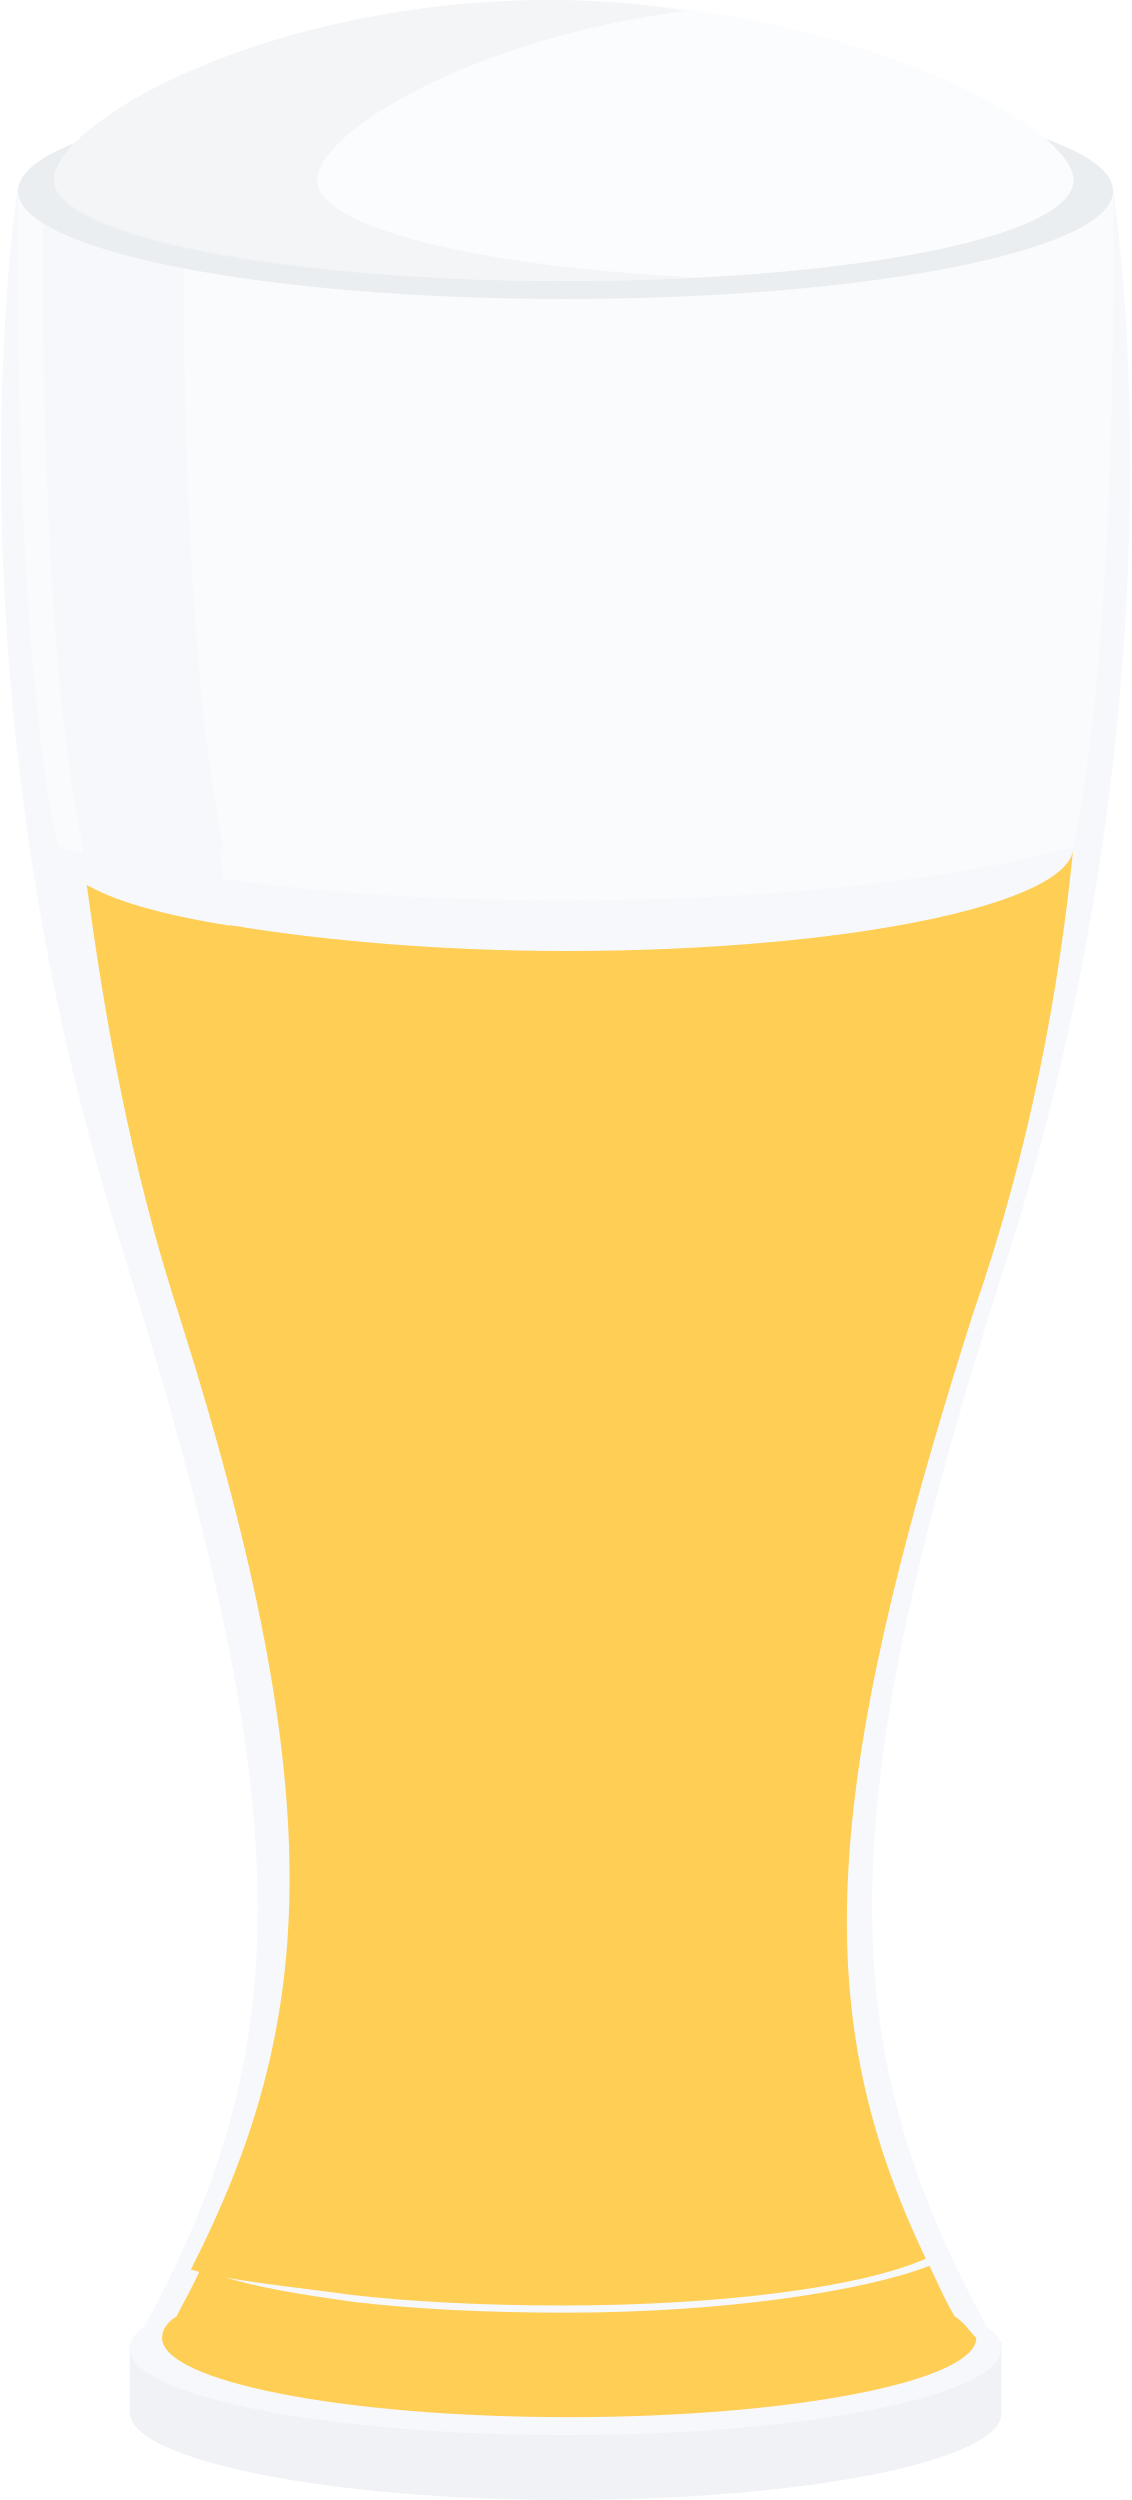
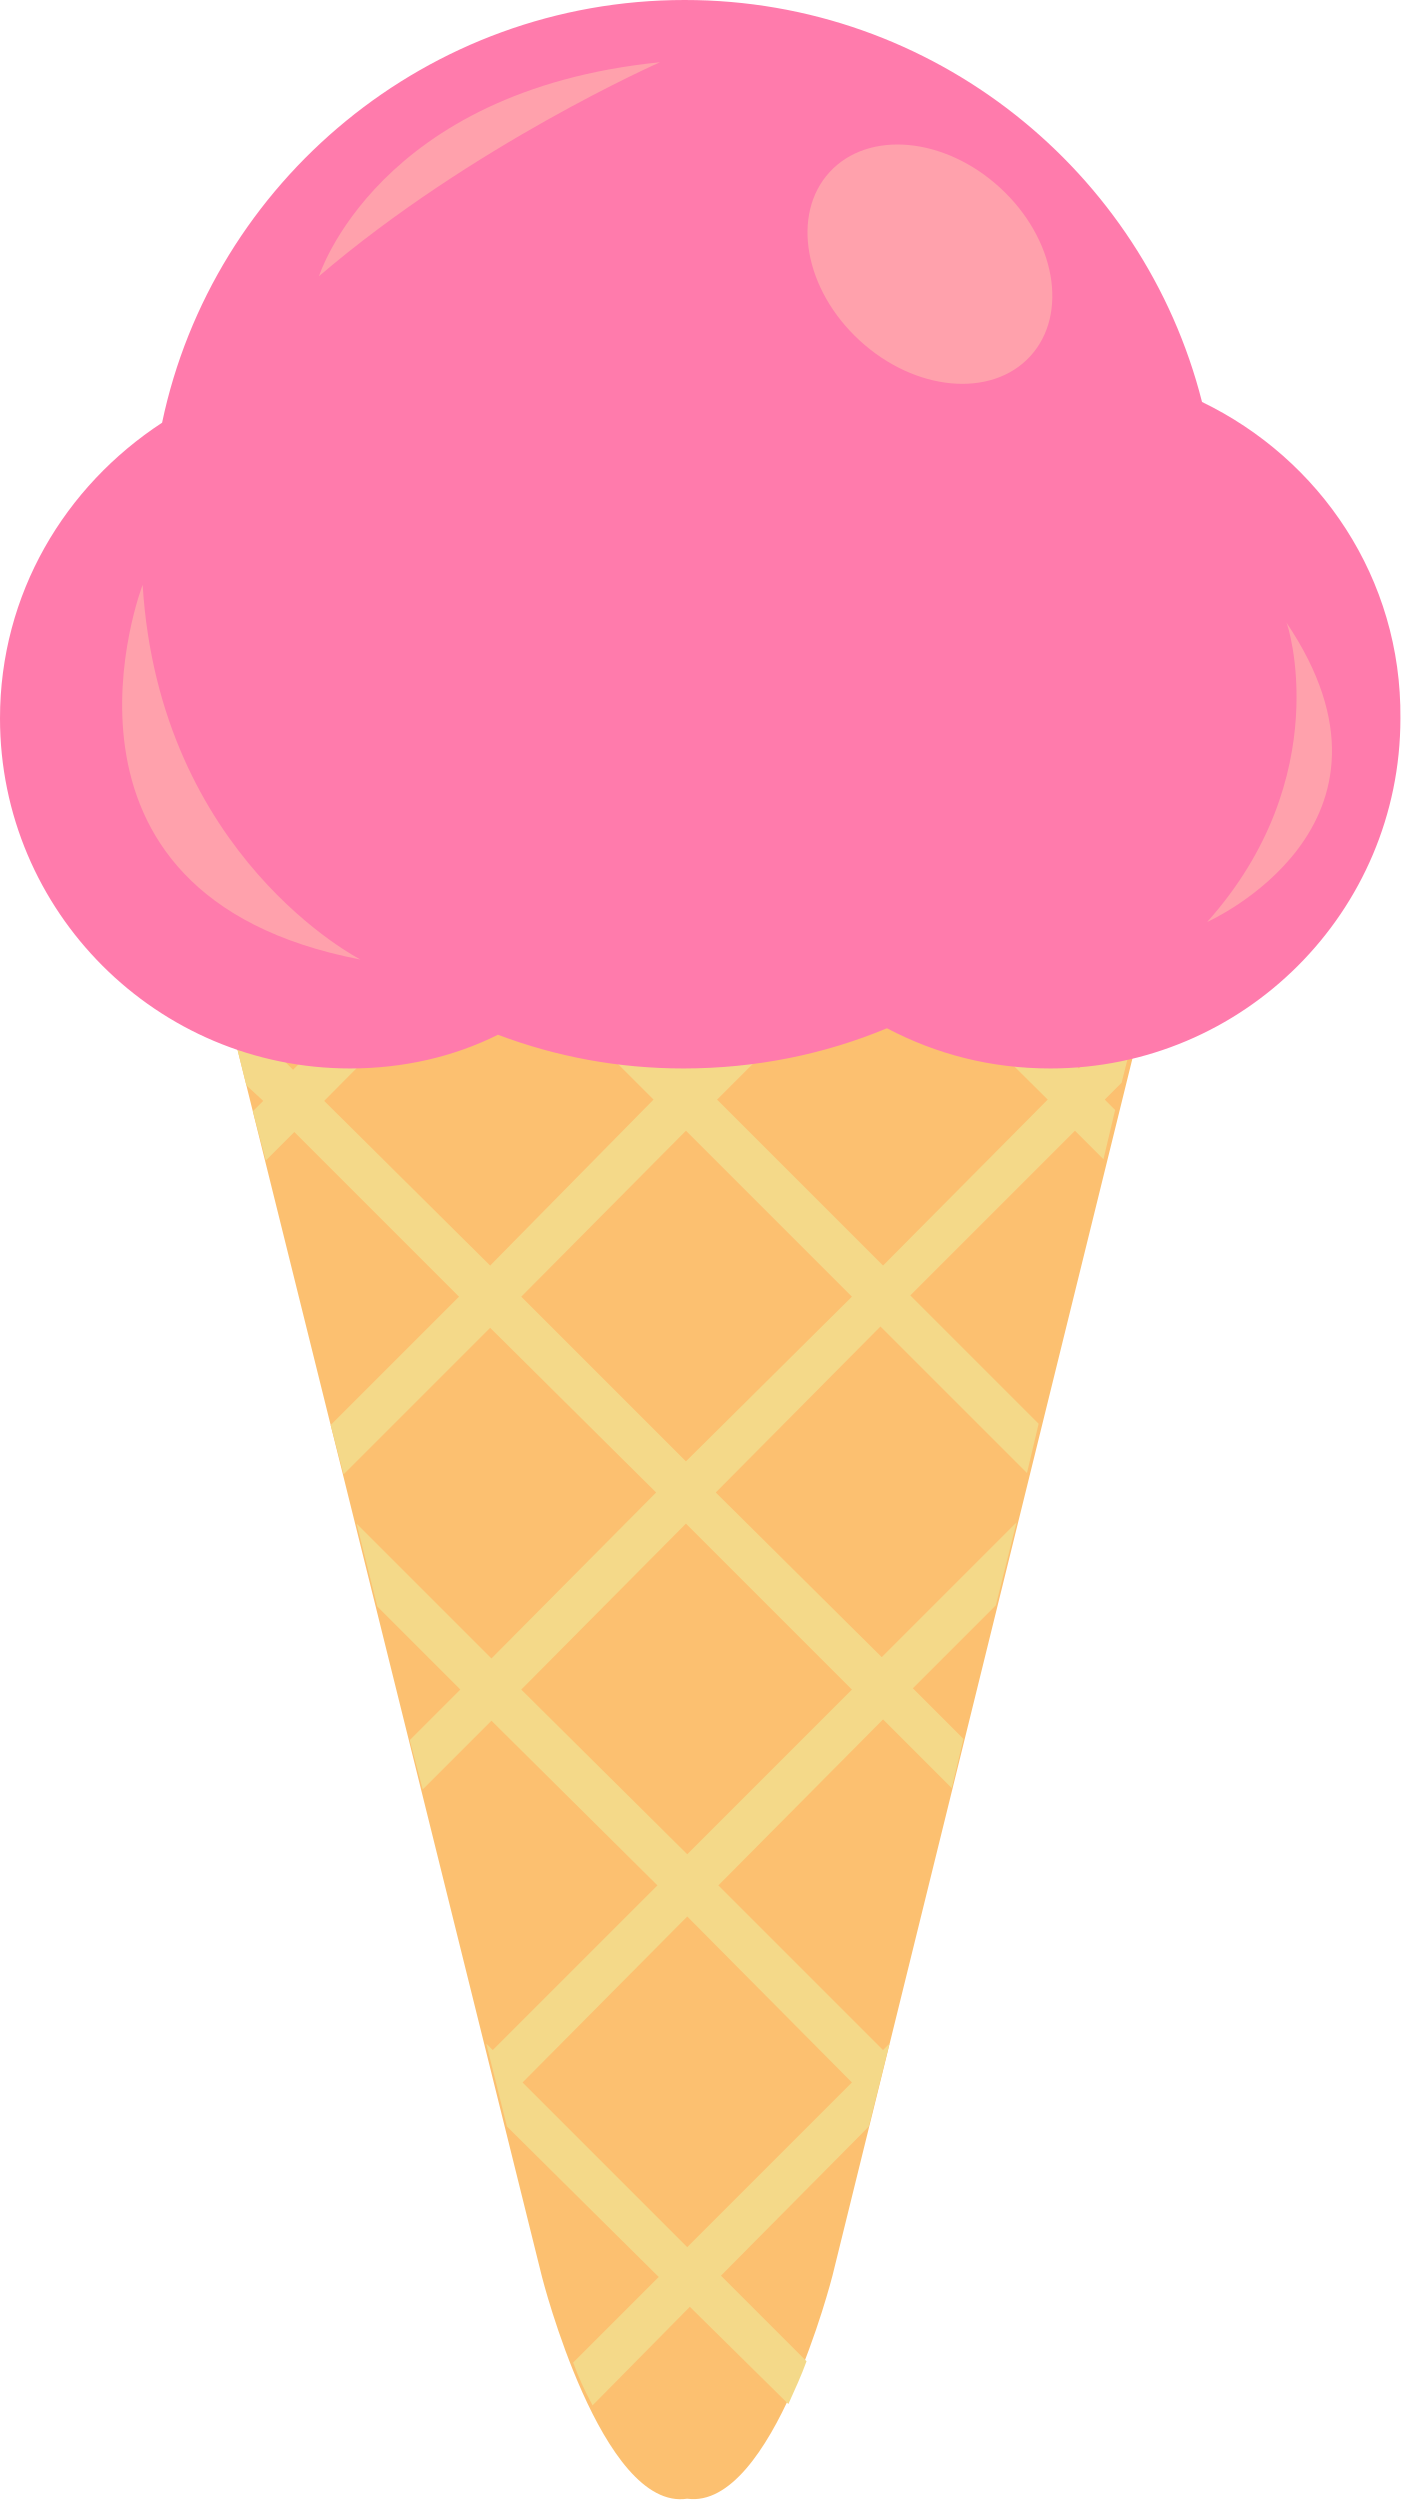
- <svg xmlns="http://www.w3.org/2000/svg" version="1.1" id="Layer_1" x="0px" y="0px" width="31.4px" height="69.4px" viewBox="0 0 31.4 69.4" enable-background="new 0 0 31.4 69.4" xml:space="preserve">
-   <g id="icon_1_">
+ <svg xmlns="http://www.w3.org/2000/svg" version="1.1" id="Layer_1" x="0px" y="0px" width="108.1px" height="192.8px" viewBox="0 0 108.1 192.8" enable-background="new 0 0 108.1 192.8" xml:space="preserve">
+   <g>
    <g>
-       <path fill="#F0F2F5" d="M27.8,66.9V65h-5.2c-2-0.3-4.3-0.4-6.9-0.4c-2.6,0-4.9,0.2-6.9,0.4H3.7c0,0.1-0.1,0.1-0.1,0.2V67l0,0    c0.1,1.3,5.5,2.4,12.1,2.4c6.7,0,12.1-1.1,12.1-2.4C27.8,67,27.8,66.9,27.8,66.9z" />
-       <path fill="#F6F8FB" d="M28,34.8c5.1-16,2.9-29.5,2.9-29.5L16.1,4.5v0l-0.4,0l-0.4,0v0L0.5,5.2c0,0-2.2,13.5,2.9,29.5    C8.3,50.3,8.3,56.7,4,64.6c-0.3,0.2-0.4,0.4-0.4,0.6c0,1.3,5.4,2.4,12.1,2.4c6.7,0,12.1-1.1,12.1-2.4c0-0.2-0.1-0.4-0.4-0.6    C23.1,56.7,23,50.3,28,34.8z" />
-       <path fill="#FAFBFD" d="M2.3,23.5C2.3,23.6,2.3,23.6,2.3,23.5C1,17.4,1.2,5.3,1.2,5.3L5.7,5c0,0.1,0.1,0.2,0.1,0.3L5.1,5.3    c0,0-0.2,12.1,1.1,18.2c0,0,0,0-0.1,0c0,0.3,0.1,0.6,0.1,0.9C9,24.8,12.2,25,15.7,25c5.9,0,11.1-0.6,14.1-1.5    c1.3-6.2,1.1-18.2,1.1-18.2L16.3,4.2V4.1l-0.6,0l-0.6,0v0.1L0.5,5.3c0,0-0.2,12.1,1.1,18.2c0.2,0.1,0.4,0.1,0.7,0.2    C2.3,23.7,2.3,23.6,2.3,23.5z" />
-       <path fill="#F6F8FB" d="M2.4,24.5c0-0.3-0.1-0.5-0.1-0.8c-0.2-0.1-0.5-0.1-0.7-0.2c0,0,0,0,0,0C1.6,23.9,1.9,24.2,2.4,24.5z" />
-       <path fill="#F6F8FB" d="M6.3,24.5c0,0.4,0.1,0.8,0.2,1.2c2.5,0.4,5.7,0.7,9.2,0.7c7.8,0,14.1-1.3,14.1-2.8h0c0,0,0,0,0-0.1    c-3.1,0.9-8.3,1.5-14.1,1.5C12.2,25,9,24.8,6.3,24.5z" />
-       <path fill="#FFCE54" d="M29.8,23.5C29.8,23.6,29.8,23.6,29.8,23.5L29.8,23.5c0,1.6-6.3,2.9-14.1,2.9c-3.5,0-6.8-0.3-9.2-0.7    c-1.8-0.3-3.3-0.7-4.1-1.2c0.5,3.7,1.2,7.8,2.6,12.1c4.3,13.6,3.7,19.7,0.3,26.4c0.9,0.3,3,0.5,4.4,0.7c1.7,0.2,3.8,0.3,5.9,0.3    c4.4,0,8.3-0.5,10.1-1.3c-3.2-6.7-3-12.7,1.3-26.2C28.6,31.9,29.4,27.5,29.8,23.5z" />
-       <path fill="#F6F8FB" d="M2.3,23.6C2.3,23.6,2.3,23.6,2.3,23.6c-0.1,0,0,0.7,0,0.9c0.8,0.5,2.2,0.9,4.1,1.2    c-0.1-0.4-0.1-0.8-0.2-1.2c0-0.3-0.1-0.6-0.1-0.9c0,0,0,0,0.1,0C4.9,17.4,5.1,5.3,5.1,5.3l0.7-0.1c0-0.1-0.1-0.2-0.1-0.3L1.2,5.3" />
-       <path fill="#FFCE54" d="M26.5,64.3c-0.3-0.5-0.5-1-0.7-1.4c-1.8,0.7-5.7,1.3-10.1,1.3c-2.2,0-4.2-0.1-5.9-0.3    c-1.4-0.2-2.7-0.4-3.6-0.7C6,63,5.7,62.9,5.6,62.9c-0.2,0.5-0.5,1-0.7,1.4c-0.3,0.2-0.4,0.4-0.4,0.6c0,1.2,5,2.2,11.3,2.2    c6.2,0,11.3-1,11.3-2.2C26.9,64.7,26.8,64.5,26.5,64.3z" />
-       <ellipse fill="#EBEEF1" cx="15.7" cy="5.3" rx="15.2" ry="3" />
-       <path fill="#FBFCFD" d="M29.8,5c0,1.6-6.3,2.8-14.1,2.8C7.8,7.8,1.5,6.5,1.5,5c0-1.6,6-5,13.8-5C23.1,0,29.8,3.4,29.8,5z" />
-       <g>
-         <path opacity="0.7" fill="#F0F2F5" d="M8.8,5c0-1.3,4.2-3.9,10.2-4.7C17.8,0.1,16.5,0,15.3,0C7.4,0,1.5,3.4,1.5,5     c0,1.6,6.3,2.8,14.1,2.8c1.3,0,2.5,0,3.7-0.1C13.2,7.4,8.8,6.3,8.8,5z" />
-       </g>
+       <path fill="#FCC070" d="M52.9,70l-37.3,0l26.2,105.6c0,0,4.6,18.1,11.2,17.1c6.6,0.9,11.2-17.2,11.2-17.2L90.2,70L52.9,70z" />
+     </g>
+     <g>
+       <path fill="#F4D989" d="M83.2,82.4L70.7,70l-5.4,0L52.9,82.4L40.5,70l-5.4,0L22.6,82.5l-5.2-5.2l1.6,6.4l1.3,1.2l-0.8,0.8l1,3.8    l2.2-2.2L35.4,100l-9.9,9.9l1,3.8l11.3-11.3l12.8,12.7l-12.7,12.8l-10.4-10.4l1.6,6.4l6.4,6.4l-3.9,3.9l1,3.8l5.3-5.3l12.8,12.7    l-12.7,12.7l-0.5-0.5l1.6,6.4l11.7,11.6l-6.6,6.6c0.4,1.1,0.9,2.2,1.5,3.3l7.5-7.6l7.6,7.5c0.5-1.1,1-2.2,1.4-3.3l-6.6-6.6L67,164    l1.6-6.4l-0.5,0.5l-12.7-12.7l12.7-12.8l5.3,5.3l0.9-3.8l-3.9-3.9l6.4-6.4l1.6-6.4l-10.4,10.4l-12.8-12.7l12.7-12.8l11.3,11.3    l0.9-3.8l-9.9-9.9l12.7-12.7l2.2,2.2l0.9-3.8l-0.8-0.8l1.3-1.3l1.6-6.4L83.2,82.4z M25,84.9l12.7-12.8l12.7,12.7L37.8,97.6    L25,84.9z M65.7,160.6L53,173.3l-12.7-12.7L53,147.8L65.7,160.6z M65.7,130.3L53,143l-12.8-12.7l12.7-12.8L65.7,130.3z     M52.9,112.7L40.2,100l12.7-12.8L65.7,100L52.9,112.7z M68.1,97.6L55.3,84.8L68,72.1l12.8,12.7L68.1,97.6z" />
    </g>
  </g>
+   <path fill="#FF7BAC" d="M92.7,31C88.2,13.2,72,0,52.8,0C33,0,16.4,14,12.5,32.6C5,37.5,0,45.8,0,55.4c0,14.9,12.1,27,27,27  c4.1,0,8-0.9,11.4-2.6c4.5,1.7,9.3,2.6,14.3,2.6c5.6,0,10.9-1.1,15.7-3.1c3.8,2,8,3.1,12.6,3.1c14.9,0,27-12.1,27-27  C108.1,44.6,101.8,35.4,92.7,31z" />
+   <ellipse transform="matrix(0.7367 0.6763 -0.6763 0.7367 32.6904 -43.1457)" fill="#FFA1AC" cx="71.7" cy="20.4" rx="10.5" ry="8" />
+   <path fill="#FFA1AC" d="M11,45.1c0,0-9.2,23.9,16.8,28.9C27.8,74,12.3,66.1,11,45.1z" />
+   <path fill="#FFA1AC" d="M93.1,71.1c0,0,16.7-7.4,6.1-23.1C99.3,48,103.1,59.9,93.1,71.1z" />
+   <path fill="#FFA1AC" d="M24.6,21.3c0,0,4.5-14.3,26.3-16.5C50.9,4.8,36.4,11.2,24.6,21.3z" />
</svg>
